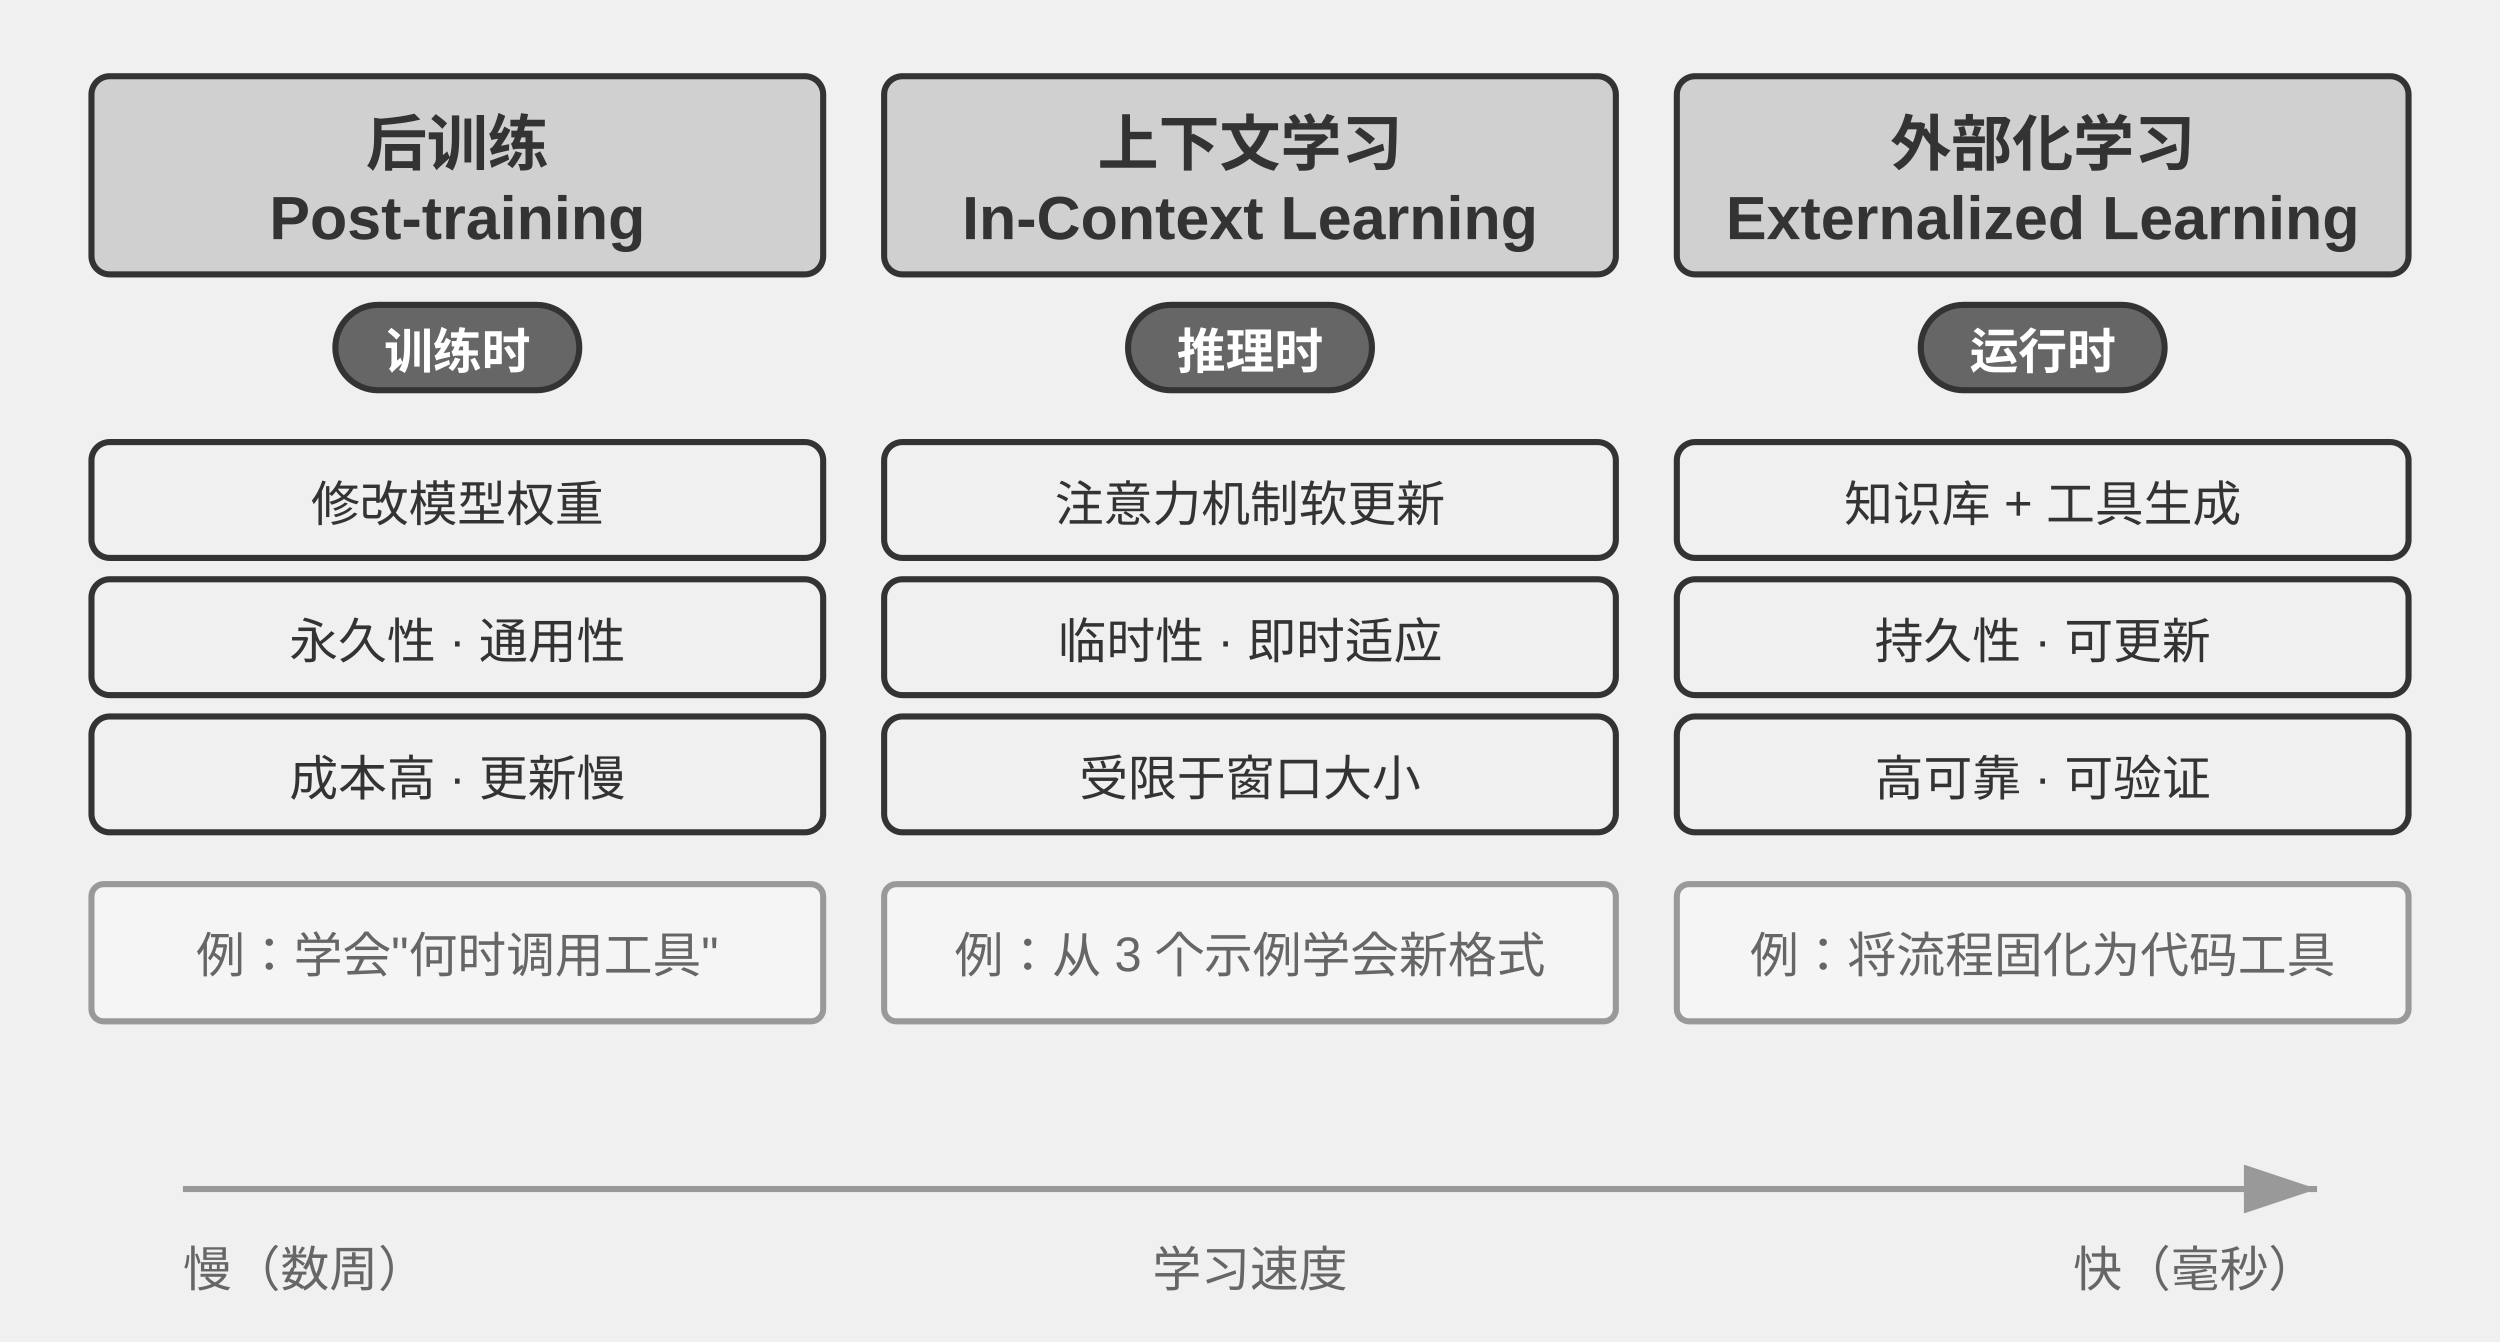
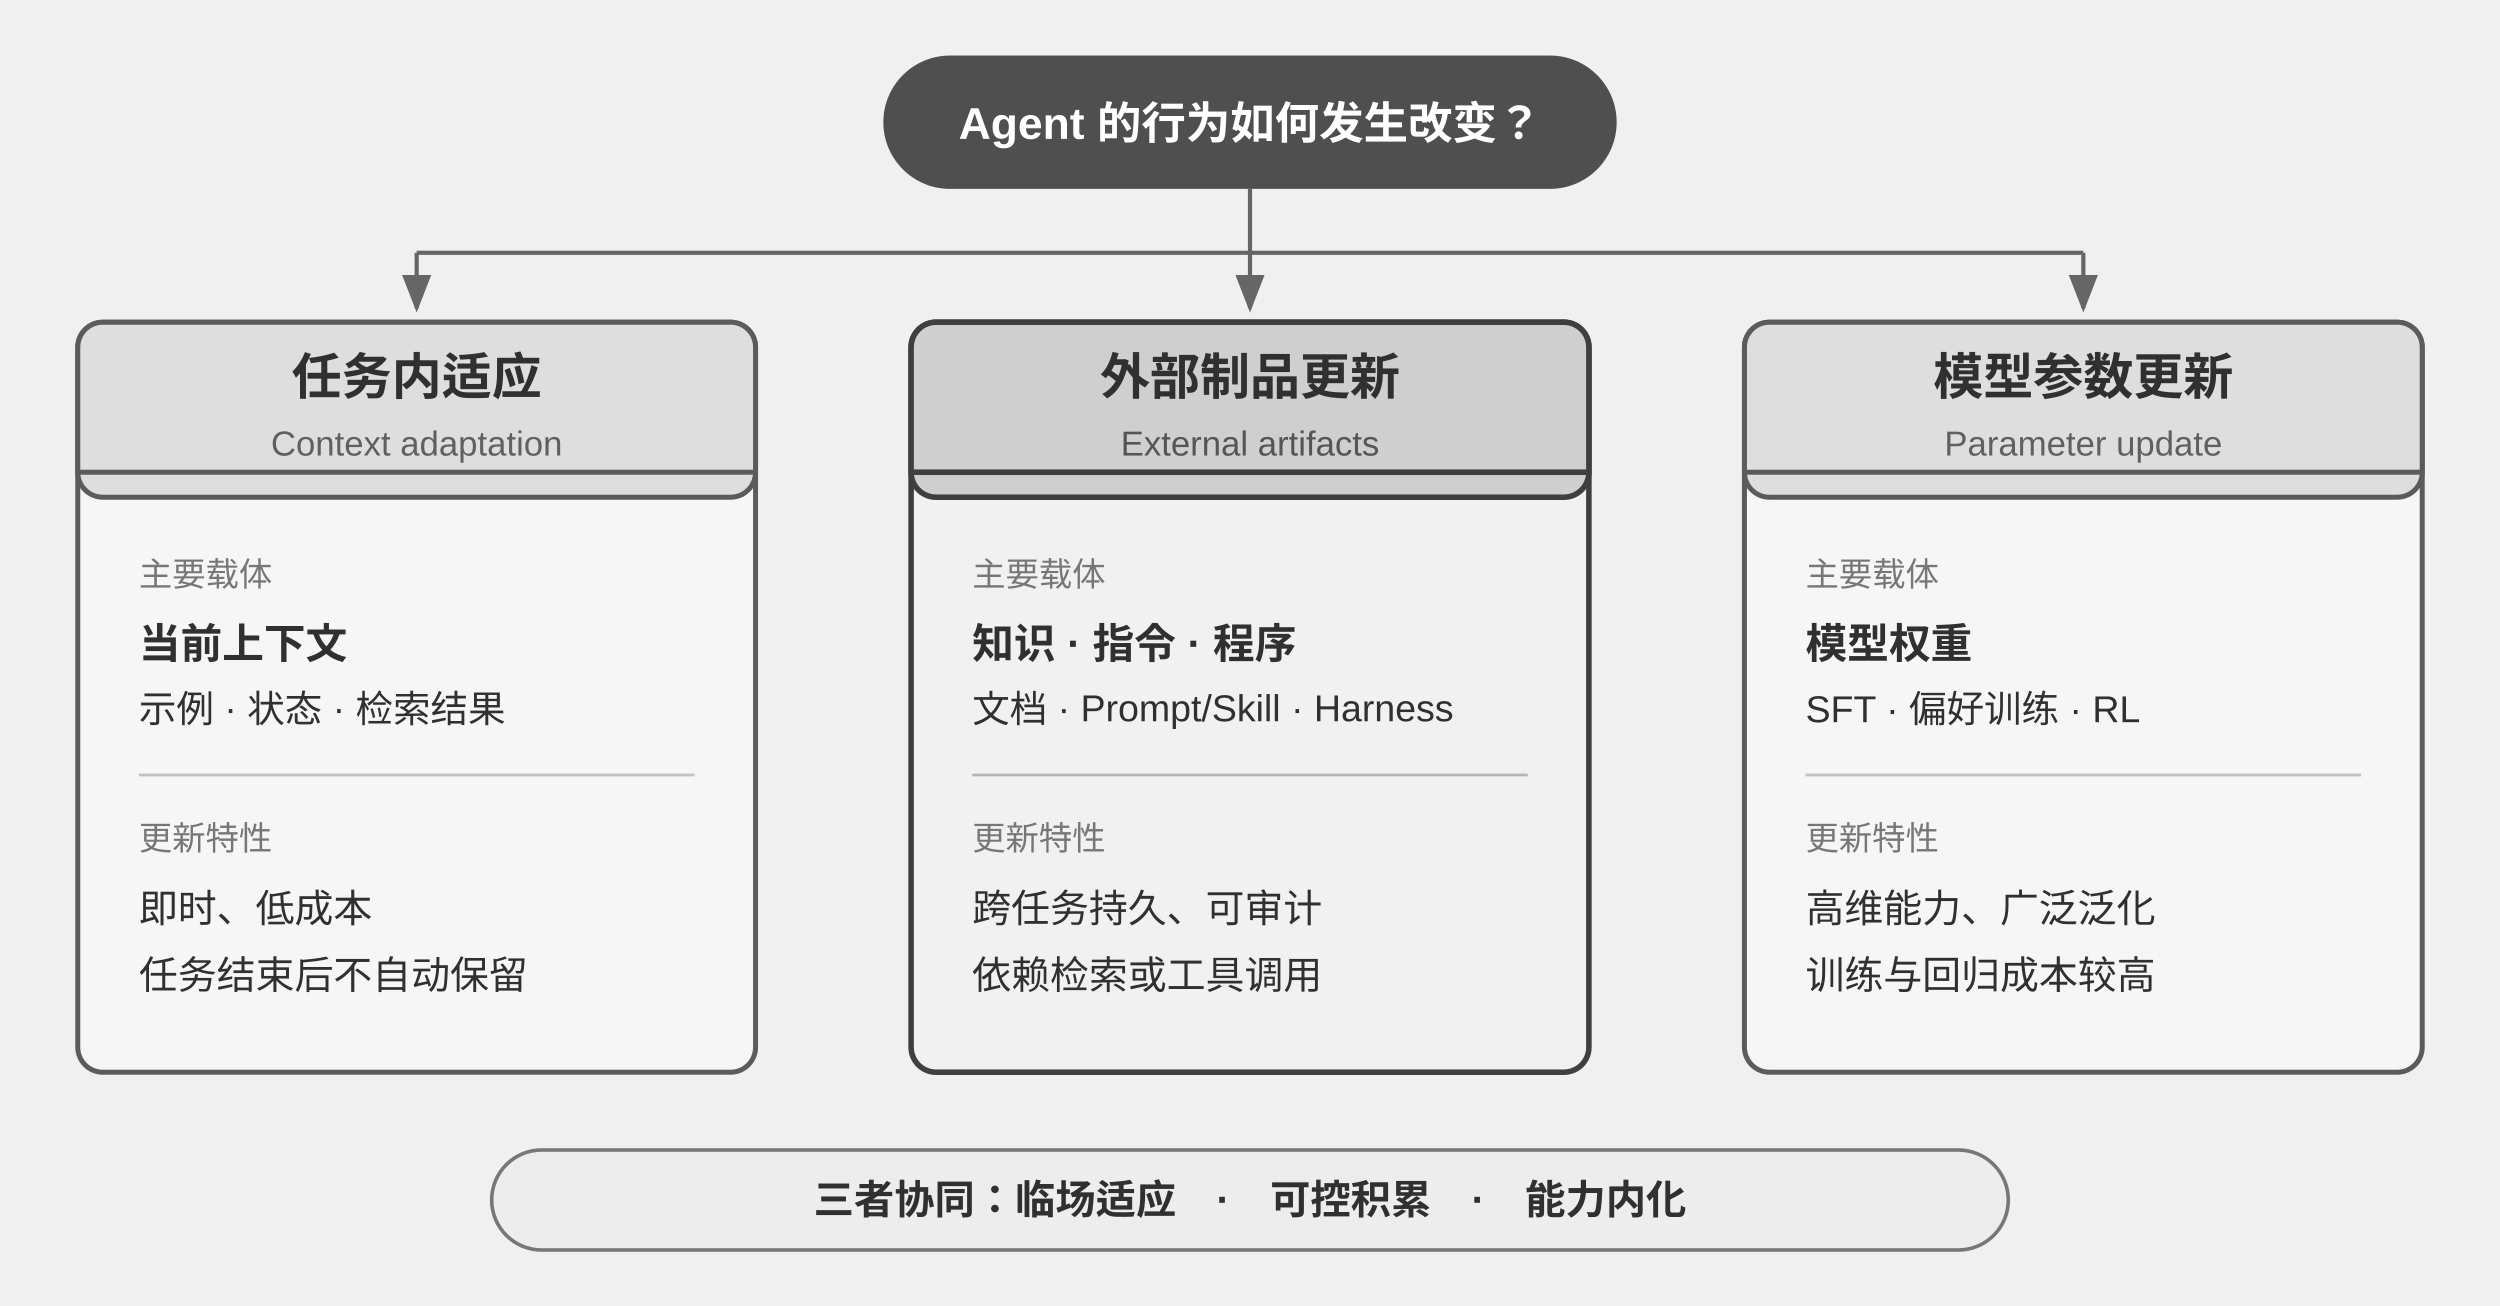
- <svg xmlns="http://www.w3.org/2000/svg" viewBox="0 40 820 440" width="820" height="440" style="background:#ffffff">
+ <svg xmlns="http://www.w3.org/2000/svg" viewBox="0 0 900 470" width="900" height="470" style="background:#ffffff">
  <defs>
-     <marker id="ah" markerWidth="12" markerHeight="8" refX="12" refY="4" orient="auto">
-       <polygon points="0 0, 12 4, 0 8" fill="#333333" />
-     </marker>
-     <marker id="ah-light" markerWidth="12" markerHeight="8" refX="12" refY="4" orient="auto">
-       <polygon points="0 0, 12 4, 0 8" fill="#999999" />
+     <marker id="arrow" markerWidth="9" markerHeight="7" refX="8" refY="3.5" orient="auto">
+       <polygon points="0 0, 9 3.5, 0 7" fill="#666666" />
    </marker>
  </defs>
-   <rect x="30.0" y="65" width="240" height="65" rx="6" fill="#d0d0d0" stroke="#333333" stroke-width="2" />
-   <text x="150.0" y="85.5" font-family="Arial, 'Helvetica Neue', Helvetica, 'PingFang SC', 'Microsoft YaHei', sans-serif" font-size="20" fill="#333333" text-anchor="middle" dominant-baseline="central" font-weight="bold">后训练</text>
-   <text x="150.0" y="111.5" font-family="Arial, 'Helvetica Neue', Helvetica, 'PingFang SC', 'Microsoft YaHei', sans-serif" font-size="20" fill="#333333" text-anchor="middle" dominant-baseline="central" font-weight="bold">Post-training</text>
-   <rect x="110.0" y="140" width="80" height="28" rx="14" fill="#666666" stroke="#333333" stroke-width="2" />
-   <text x="150.0" y="154.0" font-family="Arial, 'Helvetica Neue', Helvetica, 'PingFang SC', 'Microsoft YaHei', sans-serif" font-size="16" fill="#ffffff" text-anchor="middle" dominant-baseline="central" font-weight="bold">训练时</text>
-   <rect x="30.0" y="185" width="240" height="38" rx="6" fill="#f0f0f0" stroke="#333333" stroke-width="2" />
-   <text x="150.0" y="204.0" font-family="Arial, 'Helvetica Neue', Helvetica, 'PingFang SC', 'Microsoft YaHei', sans-serif" font-size="16" fill="#333333" text-anchor="middle" dominant-baseline="central" font-weight="normal">修改模型权重</text>
-   <rect x="30.0" y="230" width="240" height="38" rx="6" fill="#f0f0f0" stroke="#333333" stroke-width="2" />
-   <text x="150.0" y="249.0" font-family="Arial, 'Helvetica Neue', Helvetica, 'PingFang SC', 'Microsoft YaHei', sans-serif" font-size="16" fill="#333333" text-anchor="middle" dominant-baseline="central" font-weight="normal">永久性 · 通用性</text>
-   <rect x="30.0" y="275" width="240" height="38" rx="6" fill="#f0f0f0" stroke="#333333" stroke-width="2" />
-   <text x="150.0" y="294.0" font-family="Arial, 'Helvetica Neue', Helvetica, 'PingFang SC', 'Microsoft YaHei', sans-serif" font-size="16" fill="#333333" text-anchor="middle" dominant-baseline="central" font-weight="normal">成本高 · 更新慢</text>
-   <rect x="30.0" y="330" width="240" height="45" rx="4" fill="#f5f5f5" stroke="#999999" stroke-width="2" />
-   <text x="150.0" y="352" font-family="Arial, 'Helvetica Neue', Helvetica, 'PingFang SC', 'Microsoft YaHei', sans-serif" font-size="16" fill="#666666" text-anchor="middle" dominant-baseline="central" font-weight="normal">例：学会"何时调用工具"</text>
-   <rect x="290.0" y="65" width="240" height="65" rx="6" fill="#d0d0d0" stroke="#333333" stroke-width="2" />
-   <text x="410.0" y="85.5" font-family="Arial, 'Helvetica Neue', Helvetica, 'PingFang SC', 'Microsoft YaHei', sans-serif" font-size="20" fill="#333333" text-anchor="middle" dominant-baseline="central" font-weight="bold">上下文学习</text>
-   <text x="410.0" y="111.5" font-family="Arial, 'Helvetica Neue', Helvetica, 'PingFang SC', 'Microsoft YaHei', sans-serif" font-size="20" fill="#333333" text-anchor="middle" dominant-baseline="central" font-weight="bold">In-Context Learning</text>
-   <rect x="370.0" y="140" width="80" height="28" rx="14" fill="#666666" stroke="#333333" stroke-width="2" />
-   <text x="410.0" y="154.0" font-family="Arial, 'Helvetica Neue', Helvetica, 'PingFang SC', 'Microsoft YaHei', sans-serif" font-size="16" fill="#ffffff" text-anchor="middle" dominant-baseline="central" font-weight="bold">推理时</text>
-   <rect x="290.0" y="185" width="240" height="38" rx="6" fill="#f0f0f0" stroke="#333333" stroke-width="2" />
-   <text x="410.0" y="204.0" font-family="Arial, 'Helvetica Neue', Helvetica, 'PingFang SC', 'Microsoft YaHei', sans-serif" font-size="16" fill="#333333" text-anchor="middle" dominant-baseline="central" font-weight="normal">注意力机制软更新</text>
-   <rect x="290.0" y="230" width="240" height="38" rx="6" fill="#f0f0f0" stroke="#333333" stroke-width="2" />
-   <text x="410.0" y="249.0" font-family="Arial, 'Helvetica Neue', Helvetica, 'PingFang SC', 'Microsoft YaHei', sans-serif" font-size="16" fill="#333333" text-anchor="middle" dominant-baseline="central" font-weight="normal">临时性 · 即时适应</text>
-   <rect x="290.0" y="275" width="240" height="38" rx="6" fill="#f0f0f0" stroke="#333333" stroke-width="2" />
-   <text x="410.0" y="294.0" font-family="Arial, 'Helvetica Neue', Helvetica, 'PingFang SC', 'Microsoft YaHei', sans-serif" font-size="16" fill="#333333" text-anchor="middle" dominant-baseline="central" font-weight="normal">受限于窗口大小</text>
-   <rect x="290.0" y="330" width="240" height="45" rx="4" fill="#f5f5f5" stroke="#999999" stroke-width="2" />
-   <text x="410.0" y="352" font-family="Arial, 'Helvetica Neue', Helvetica, 'PingFang SC', 'Microsoft YaHei', sans-serif" font-size="16" fill="#666666" text-anchor="middle" dominant-baseline="central" font-weight="normal">例：从 3 个示例学会新格式</text>
-   <rect x="550.0" y="65" width="240" height="65" rx="6" fill="#d0d0d0" stroke="#333333" stroke-width="2" />
-   <text x="670.0" y="85.5" font-family="Arial, 'Helvetica Neue', Helvetica, 'PingFang SC', 'Microsoft YaHei', sans-serif" font-size="20" fill="#333333" text-anchor="middle" dominant-baseline="central" font-weight="bold">外部化学习</text>
-   <text x="670.0" y="111.5" font-family="Arial, 'Helvetica Neue', Helvetica, 'PingFang SC', 'Microsoft YaHei', sans-serif" font-size="20" fill="#333333" text-anchor="middle" dominant-baseline="central" font-weight="bold">Externalized Learning</text>
-   <rect x="630.0" y="140" width="80" height="28" rx="14" fill="#666666" stroke="#333333" stroke-width="2" />
-   <text x="670.0" y="154.0" font-family="Arial, 'Helvetica Neue', Helvetica, 'PingFang SC', 'Microsoft YaHei', sans-serif" font-size="16" fill="#ffffff" text-anchor="middle" dominant-baseline="central" font-weight="bold">运行时</text>
-   <rect x="550.0" y="185" width="240" height="38" rx="6" fill="#f0f0f0" stroke="#333333" stroke-width="2" />
-   <text x="670.0" y="204.0" font-family="Arial, 'Helvetica Neue', Helvetica, 'PingFang SC', 'Microsoft YaHei', sans-serif" font-size="16" fill="#333333" text-anchor="middle" dominant-baseline="central" font-weight="normal">知识库 + 工具生成</text>
-   <rect x="550.0" y="230" width="240" height="38" rx="6" fill="#f0f0f0" stroke="#333333" stroke-width="2" />
-   <text x="670.0" y="249.0" font-family="Arial, 'Helvetica Neue', Helvetica, 'PingFang SC', 'Microsoft YaHei', sans-serif" font-size="16" fill="#333333" text-anchor="middle" dominant-baseline="central" font-weight="normal">持久性 · 可更新</text>
-   <rect x="550.0" y="275" width="240" height="38" rx="6" fill="#f0f0f0" stroke="#333333" stroke-width="2" />
-   <text x="670.0" y="294.0" font-family="Arial, 'Helvetica Neue', Helvetica, 'PingFang SC', 'Microsoft YaHei', sans-serif" font-size="16" fill="#333333" text-anchor="middle" dominant-baseline="central" font-weight="normal">高可靠 · 可验证</text>
-   <rect x="550.0" y="330" width="240" height="45" rx="4" fill="#f5f5f5" stroke="#999999" stroke-width="2" />
-   <text x="670.0" y="352" font-family="Arial, 'Helvetica Neue', Helvetica, 'PingFang SC', 'Microsoft YaHei', sans-serif" font-size="16" fill="#666666" text-anchor="middle" dominant-baseline="central" font-weight="normal">例：将流程固化为代码工具</text>
-   <line x1="60" y1="430" x2="760" y2="430" stroke="#999999" stroke-width="2" marker-end="url(#ah-light)" />
-   <text x="60" y="455" font-family="Arial, 'Helvetica Neue', Helvetica, 'PingFang SC', 'Microsoft YaHei', sans-serif" font-size="16" fill="#666666" text-anchor="start" dominant-baseline="central" font-weight="normal">慢（数周）</text>
-   <text x="410" y="455" font-family="Arial, 'Helvetica Neue', Helvetica, 'PingFang SC', 'Microsoft YaHei', sans-serif" font-size="16" fill="#666666" text-anchor="middle" dominant-baseline="central" font-weight="normal">学习速度</text>
-   <text x="760" y="455" font-family="Arial, 'Helvetica Neue', Helvetica, 'PingFang SC', 'Microsoft YaHei', sans-serif" font-size="16" fill="#666666" text-anchor="end" dominant-baseline="central" font-weight="normal">快（毫秒）</text>
+   <g font-family="Arial, 'Helvetica Neue', Helvetica, 'PingFang SC', 'Microsoft YaHei', sans-serif" fill="#303030">
+     <rect x="318" y="20" width="264" height="48" rx="24" fill="#4f4f4f" />
+     <text x="450" y="50" text-anchor="middle" font-size="16" font-weight="bold" fill="#ffffff">Agent 的行为如何发生改变？</text>
+     <line x1="450" y1="68" x2="450" y2="91" stroke="#666666" stroke-width="1.5" />
+     <line x1="150" y1="91" x2="750" y2="91" stroke="#666666" stroke-width="1.5" />
+     <line x1="150" y1="91" x2="150" y2="111" stroke="#666666" stroke-width="1.5" marker-end="url(#arrow)" />
+     <line x1="450" y1="91" x2="450" y2="111" stroke="#666666" stroke-width="1.5" marker-end="url(#arrow)" />
+     <line x1="750" y1="91" x2="750" y2="111" stroke="#666666" stroke-width="1.5" marker-end="url(#arrow)" />
+     <rect x="28" y="116" width="244" height="270" rx="9" fill="#f6f6f6" stroke="#5b5b5b" stroke-width="1.8" />
+     <rect x="28" y="116" width="244" height="63" rx="9" fill="#dedede" stroke="#5b5b5b" stroke-width="1.8" />
+     <path d="M28 170 H272" stroke="#5b5b5b" stroke-width="1.8" />
+     <text x="150" y="142" text-anchor="middle" font-size="18" font-weight="bold">任务内适应</text>
+     <text x="150" y="164" text-anchor="middle" font-size="12.5" fill="#606060">Context adaptation</text>
+     <text x="50" y="211" font-size="12" fill="#777777">主要载体</text>
+     <text x="50" y="237" font-size="15" font-weight="bold">当前上下文</text>
+     <text x="50" y="260" font-size="13.5">示例 · 状态 · 检索结果</text>
+     <line x1="50" y1="279" x2="250" y2="279" stroke="#c2c2c2" />
+     <text x="50" y="306" font-size="12" fill="#777777">更新特性</text>
+     <text x="50" y="332" font-size="14">即时、低成本</text>
+     <text x="50" y="356" font-size="14">任务结束后不自动保留</text>
+     <rect x="328" y="116" width="244" height="270" rx="9" fill="#f1f1f1" stroke="#3f3f3f" stroke-width="2" />
+     <rect x="328" y="116" width="244" height="63" rx="9" fill="#cfcfcf" stroke="#3f3f3f" stroke-width="2" />
+     <path d="M328 170 H572" stroke="#3f3f3f" stroke-width="2" />
+     <text x="450" y="142" text-anchor="middle" font-size="18" font-weight="bold">外部制品更新</text>
+     <text x="450" y="164" text-anchor="middle" font-size="12.5" fill="#555555">External artifacts</text>
+     <text x="350" y="211" font-size="12" fill="#777777">主要载体</text>
+     <text x="350" y="237" font-size="15" font-weight="bold">知识 · 指令 · 程序</text>
+     <text x="350" y="260" font-size="13.5">文档 · Prompt/Skill · Harness</text>
+     <line x1="350" y1="279" x2="550" y2="279" stroke="#b5b5b5" />
+     <text x="350" y="306" font-size="12" fill="#777777">更新特性</text>
+     <text x="350" y="332" font-size="14">跨任务持久、可审计</text>
+     <text x="350" y="356" font-size="14">依赖检索或工具调用</text>
+     <rect x="628" y="116" width="244" height="270" rx="9" fill="#f6f6f6" stroke="#5b5b5b" stroke-width="1.8" />
+     <rect x="628" y="116" width="244" height="63" rx="9" fill="#dedede" stroke="#5b5b5b" stroke-width="1.8" />
+     <path d="M628 170 H872" stroke="#5b5b5b" stroke-width="1.8" />
+     <text x="750" y="142" text-anchor="middle" font-size="18" font-weight="bold">模型参数更新</text>
+     <text x="750" y="164" text-anchor="middle" font-size="12.5" fill="#606060">Parameter update</text>
+     <text x="650" y="211" font-size="12" fill="#777777">主要载体</text>
+     <text x="650" y="237" font-size="15" font-weight="bold">模型权重</text>
+     <text x="650" y="260" font-size="13.5">SFT · 偏好训练 · RL</text>
+     <line x1="650" y1="279" x2="850" y2="279" stroke="#c2c2c2" />
+     <text x="650" y="306" font-size="12" fill="#777777">更新特性</text>
+     <text x="650" y="332" font-size="14">高维能力、广泛泛化</text>
+     <text x="650" y="356" font-size="14">训练与回归成本较高</text>
+     <rect x="177" y="414" width="546" height="36" rx="18" fill="#ededed" stroke="#777777" stroke-width="1.3" />
+     <text x="450" y="437" text-anchor="middle" font-size="14.5" font-weight="bold">三者协同：临场适应　·　可控积累　·　能力内化</text>
+   </g>
</svg>
